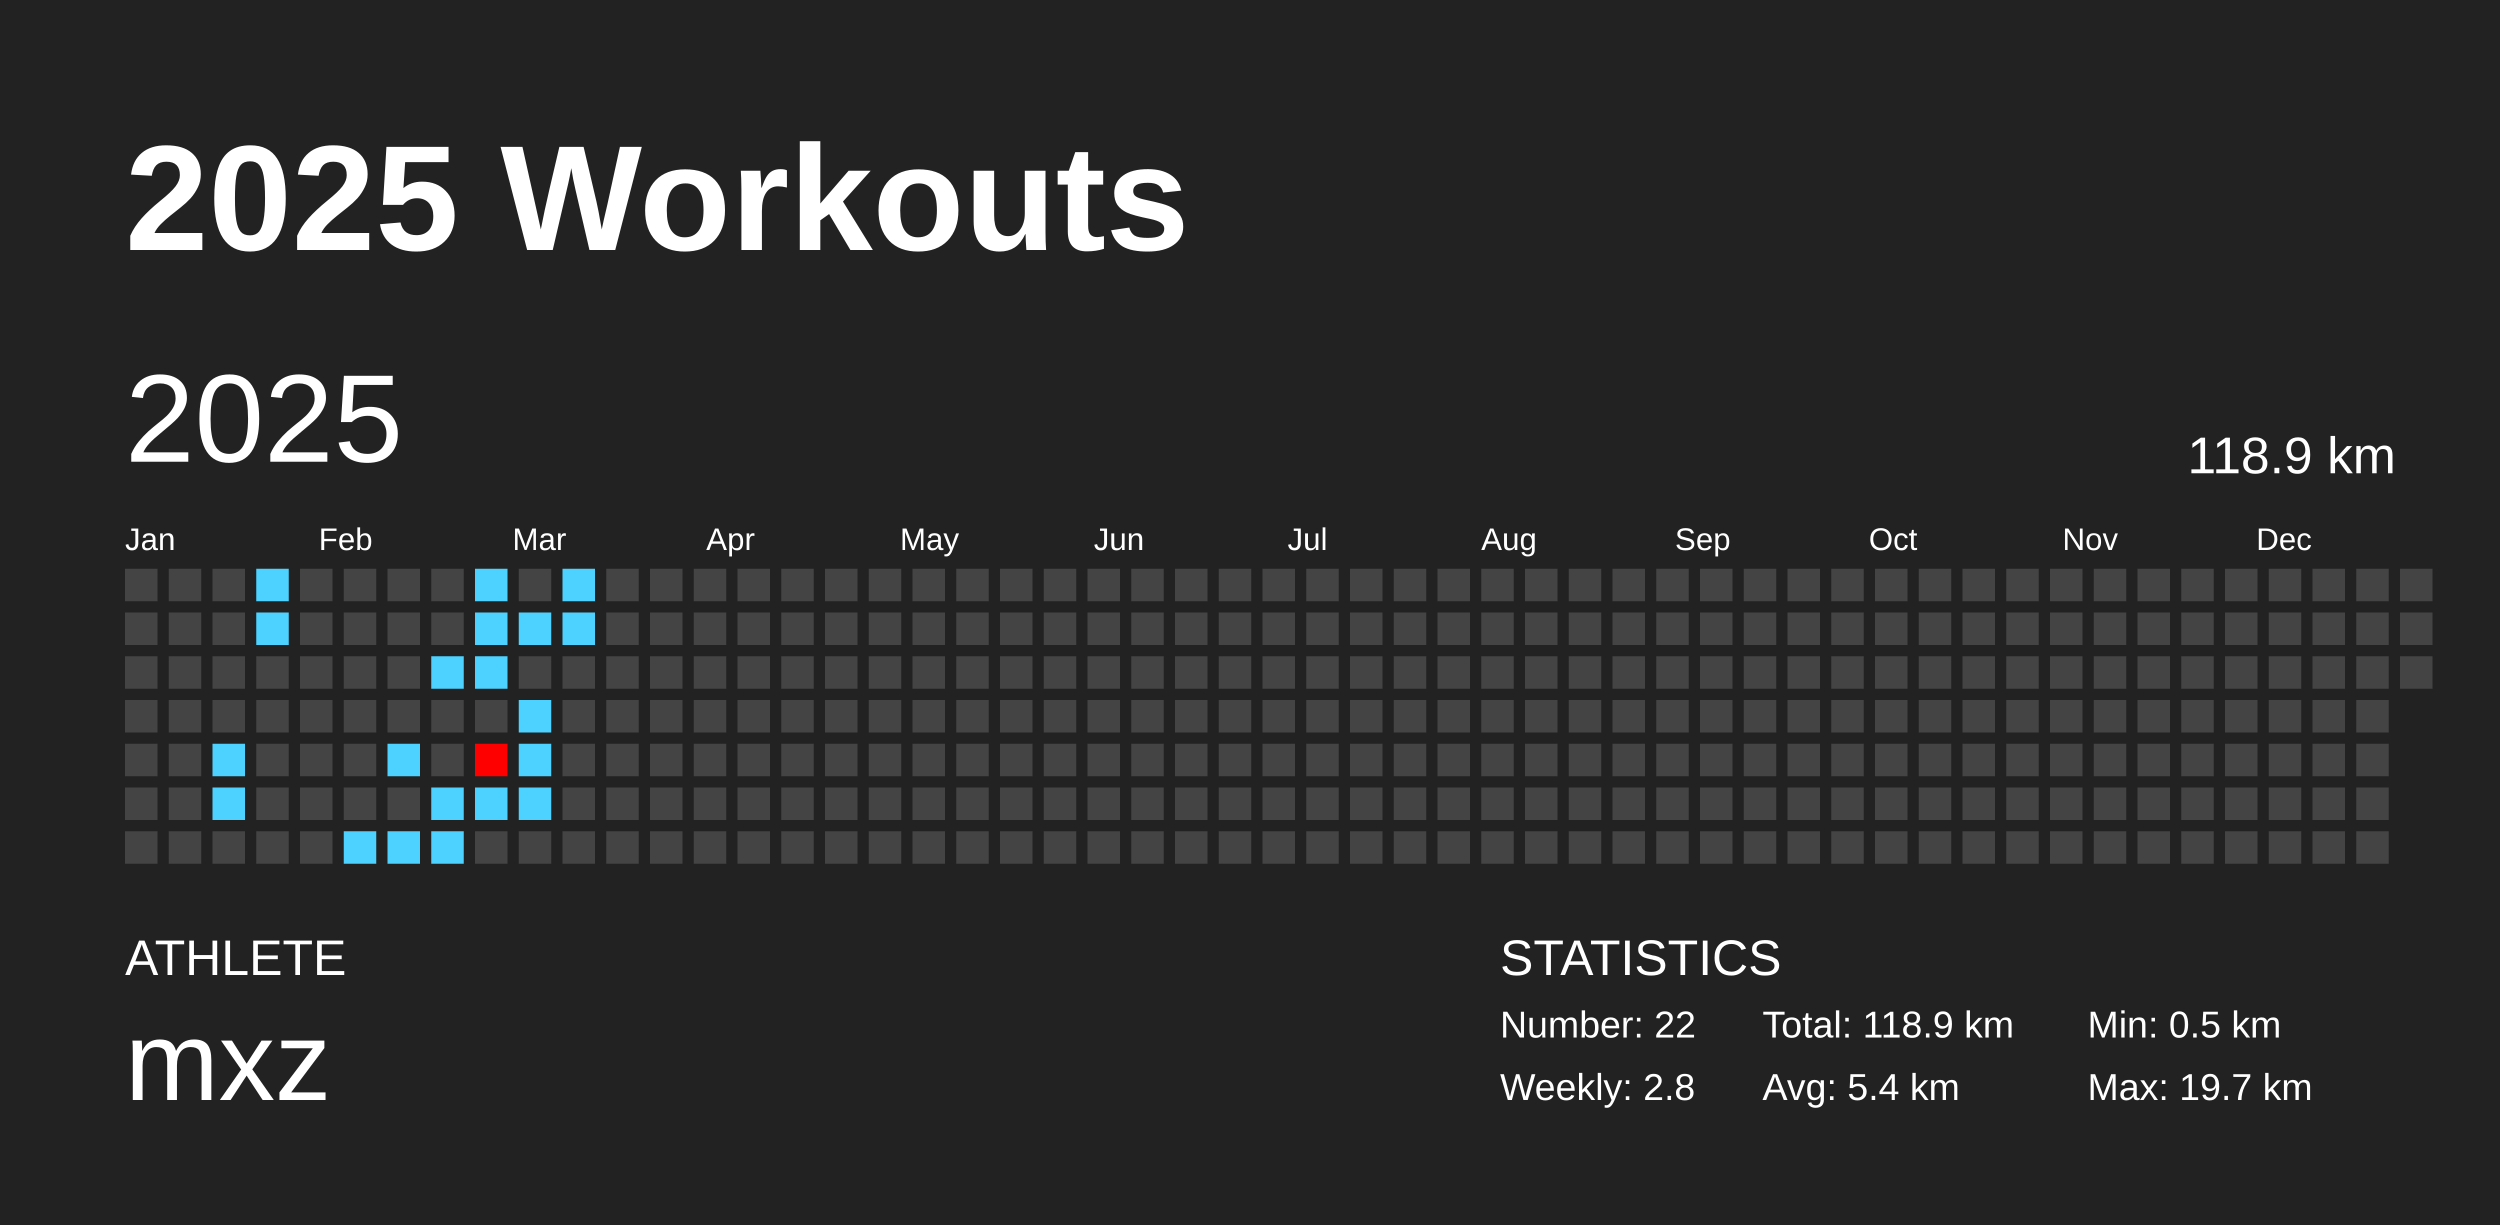
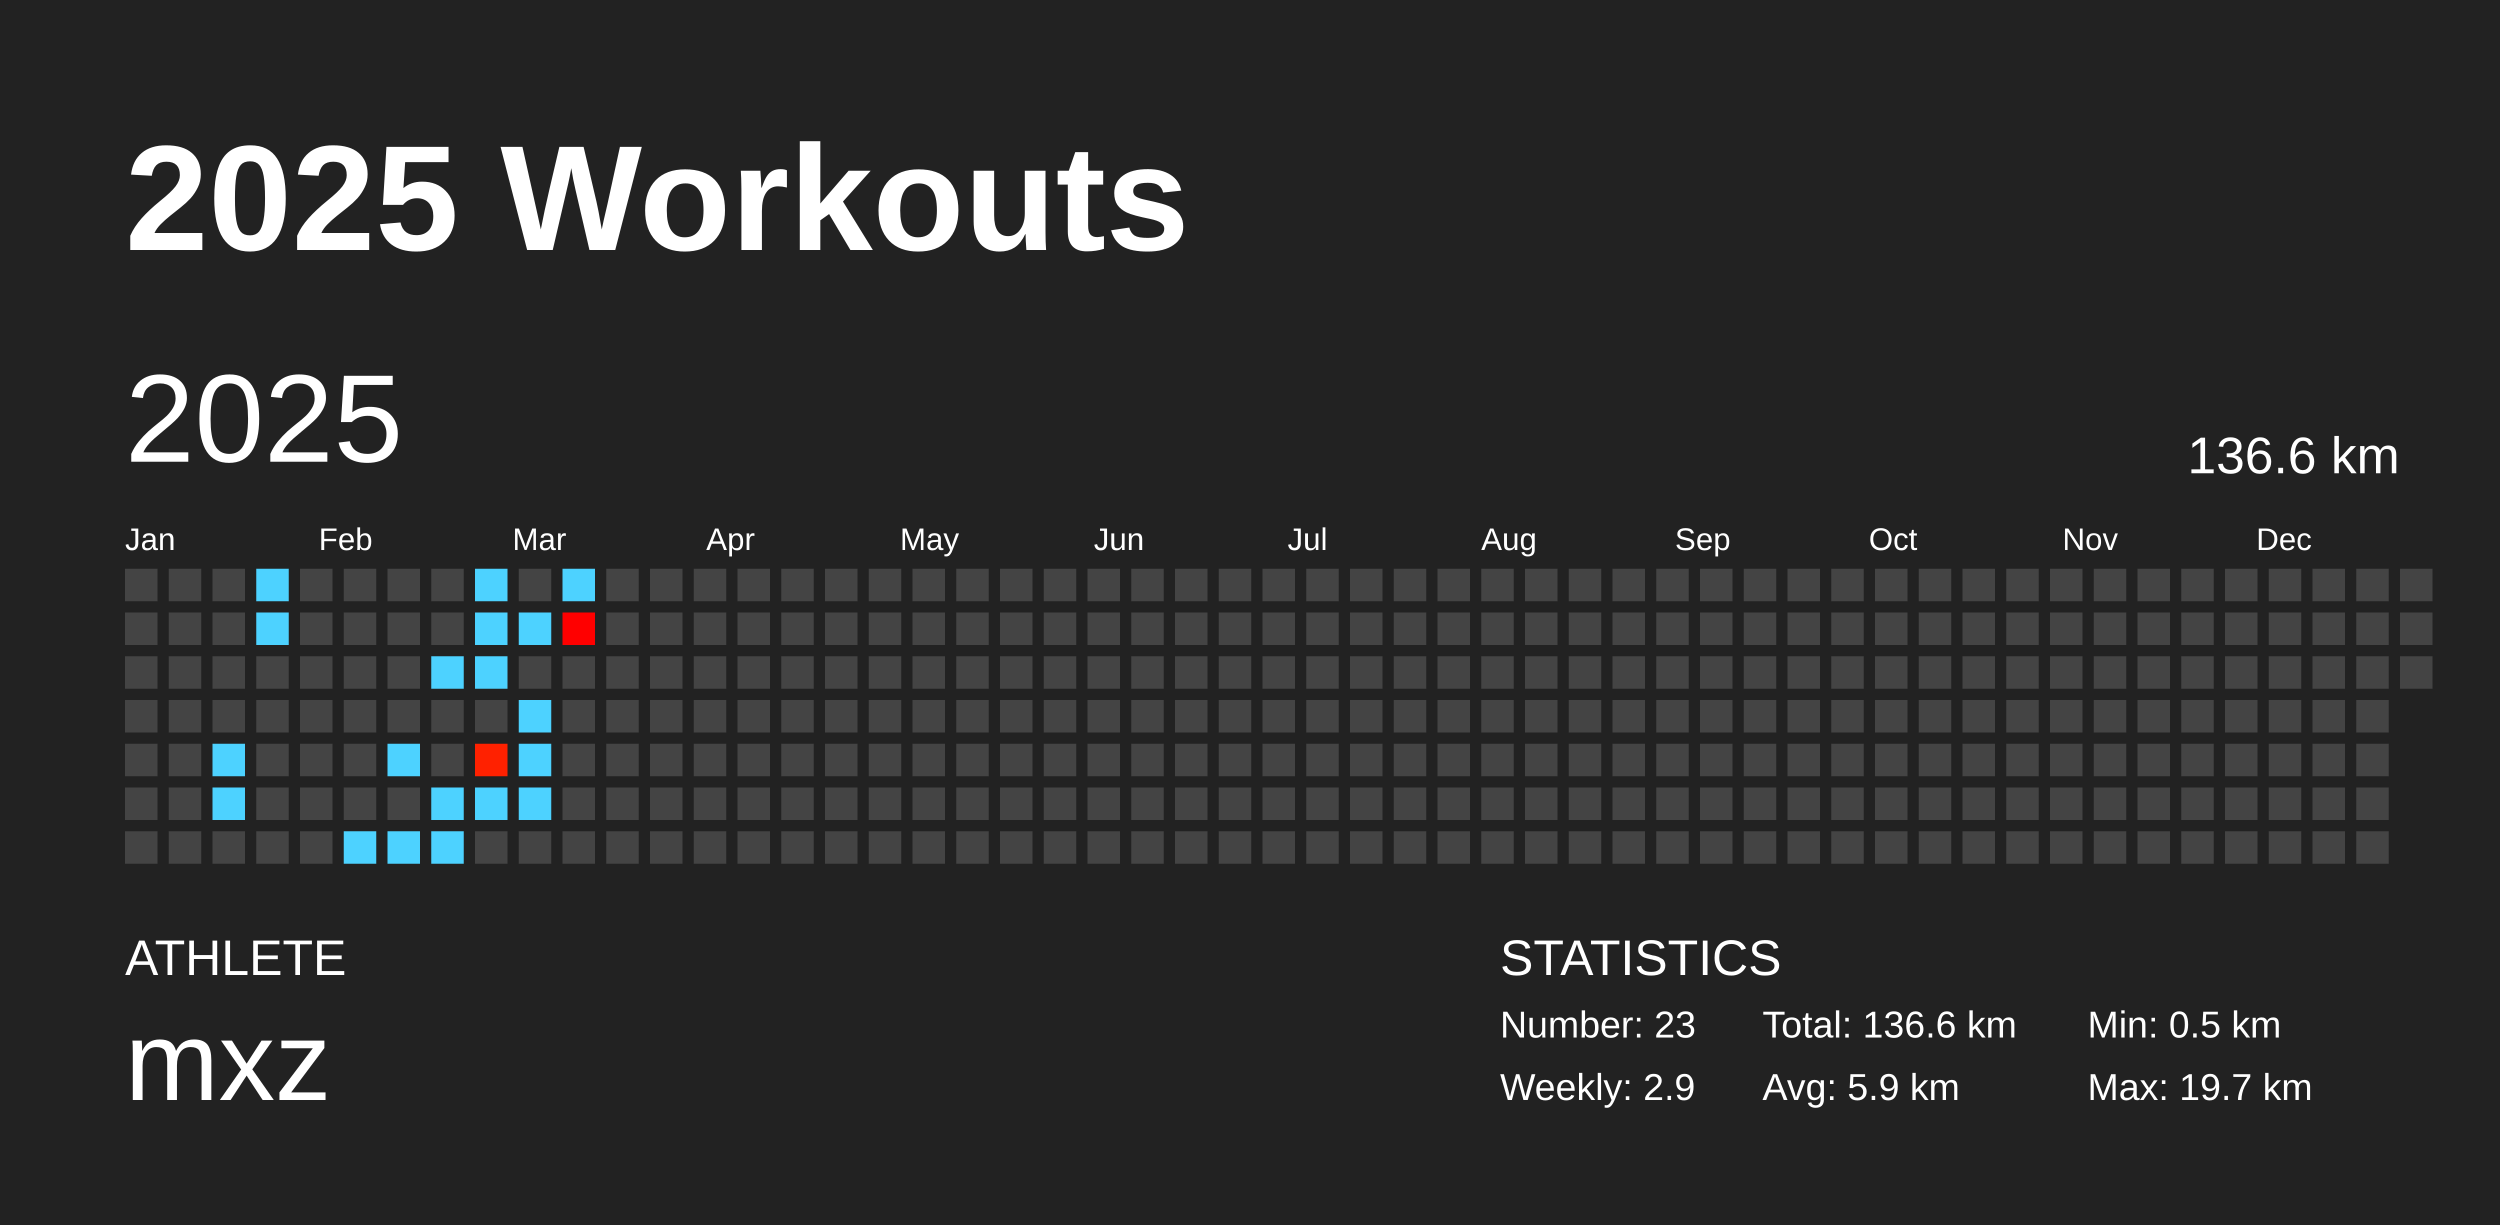
<svg xmlns="http://www.w3.org/2000/svg" baseProfile="full" height="98mm" version="1.1" viewBox="0,0,200,98" width="200mm">
  <defs />
  <rect fill="#222222" height="98" width="200" x="0" y="0" />
  <text fill="#FFFFFF" style="font-size:12px; font-family:Arial; font-weight:bold;" x="10" y="20">2025 Workouts</text>
  <text fill="#FFFFFF" style="font-size:4px; font-family:Arial" x="10" y="78">ATHLETE</text>
  <text fill="#FFFFFF" style="font-size:9px; font-family:Arial" x="10" y="88">mxz</text>
  <text fill="#FFFFFF" style="font-size:4px; font-family:Arial" x="120" y="78">STATISTICS</text>
-   <text fill="#FFFFFF" style="font-size:3px; font-family:Arial" x="120" y="83">Number: 22</text>
-   <text fill="#FFFFFF" style="font-size:3px; font-family:Arial" x="120" y="88">Weekly: 2.8</text>
-   <text fill="#FFFFFF" style="font-size:3px; font-family:Arial" x="141" y="83">Total: 118.9 km</text>
-   <text fill="#FFFFFF" style="font-size:3px; font-family:Arial" x="141" y="88">Avg: 5.4 km</text>
+   <text fill="#FFFFFF" style="font-size:3px; font-family:Arial" x="120" y="83">Number: 23</text>
+   <text fill="#FFFFFF" style="font-size:3px; font-family:Arial" x="120" y="88">Weekly: 2.9</text>
+   <text fill="#FFFFFF" style="font-size:3px; font-family:Arial" x="141" y="83">Total: 136.6 km</text>
+   <text fill="#FFFFFF" style="font-size:3px; font-family:Arial" x="141" y="88">Avg: 5.9 km</text>
  <text fill="#FFFFFF" style="font-size:3px; font-family:Arial" x="167" y="83">Min: 0.5 km</text>
  <text fill="#FFFFFF" style="font-size:3px; font-family:Arial" x="167" y="88">Max: 19.7 km</text>
  <text dominant-baseline="hanging" fill="#FFFFFF" style="font-size:10.0px; font-family:Arial;" x="10" y="30">2025</text>
-   <text dominant-baseline="hanging" fill="#FFFFFF" style="font-size:4.125px; font-family:Arial;" x="175" y="35">118.9 km</text>
+   <text dominant-baseline="hanging" fill="#FFFFFF" style="font-size:4.125px; font-family:Arial;" x="175" y="35">136.6 km</text>
  <text fill="#FFFFFF" style="font-size:2.5px; font-family:Arial" x="10.0" y="44">Jan</text>
  <text fill="#FFFFFF" style="font-size:2.5px; font-family:Arial" x="25.5" y="44">Feb</text>
  <text fill="#FFFFFF" style="font-size:2.5px; font-family:Arial" x="41.0" y="44">Mar</text>
  <text fill="#FFFFFF" style="font-size:2.5px; font-family:Arial" x="56.5" y="44">Apr</text>
  <text fill="#FFFFFF" style="font-size:2.5px; font-family:Arial" x="72.0" y="44">May</text>
  <text fill="#FFFFFF" style="font-size:2.5px; font-family:Arial" x="87.5" y="44">Jun</text>
  <text fill="#FFFFFF" style="font-size:2.5px; font-family:Arial" x="103.0" y="44">Jul</text>
  <text fill="#FFFFFF" style="font-size:2.5px; font-family:Arial" x="118.5" y="44">Aug</text>
  <text fill="#FFFFFF" style="font-size:2.5px; font-family:Arial" x="134.0" y="44">Sep</text>
  <text fill="#FFFFFF" style="font-size:2.5px; font-family:Arial" x="149.5" y="44">Oct</text>
  <text fill="#FFFFFF" style="font-size:2.5px; font-family:Arial" x="165.0" y="44">Nov</text>
  <text fill="#FFFFFF" style="font-size:2.5px; font-family:Arial" x="180.5" y="44">Dec</text>
  <rect fill="#444444" height="2.6" width="2.6" x="10.0" y="45.5" />
  <rect fill="#444444" height="2.6" width="2.6" x="10.0" y="49.0" />
  <rect fill="#444444" height="2.6" width="2.6" x="10.0" y="52.5" />
  <rect fill="#444444" height="2.6" width="2.6" x="10.0" y="56.0" />
  <rect fill="#444444" height="2.6" width="2.6" x="10.0" y="59.5" />
  <rect fill="#444444" height="2.6" width="2.6" x="10.0" y="63.0" />
  <rect fill="#444444" height="2.6" width="2.6" x="10.0" y="66.5" />
  <rect fill="#444444" height="2.6" width="2.6" x="13.5" y="45.5" />
  <rect fill="#444444" height="2.6" width="2.6" x="13.5" y="49.0" />
  <rect fill="#444444" height="2.6" width="2.6" x="13.5" y="52.5" />
  <rect fill="#444444" height="2.6" width="2.6" x="13.5" y="56.0" />
  <rect fill="#444444" height="2.6" width="2.6" x="13.5" y="59.5" />
  <rect fill="#444444" height="2.6" width="2.6" x="13.5" y="63.0" />
  <rect fill="#444444" height="2.6" width="2.6" x="13.5" y="66.5" />
  <rect fill="#444444" height="2.6" width="2.6" x="17.0" y="45.5" />
  <rect fill="#444444" height="2.6" width="2.6" x="17.0" y="49.0" />
  <rect fill="#444444" height="2.6" width="2.6" x="17.0" y="52.5" />
  <rect fill="#444444" height="2.6" width="2.6" x="17.0" y="56.0" />
  <rect fill="#4dd2ff" height="2.6" width="2.6" x="17.0" y="59.5" />
  <rect fill="#4dd2ff" height="2.6" width="2.6" x="17.0" y="63.0" />
  <rect fill="#444444" height="2.6" width="2.6" x="17.0" y="66.5" />
  <rect fill="#4dd2ff" height="2.6" width="2.6" x="20.5" y="45.5" />
  <rect fill="#4dd2ff" height="2.6" width="2.6" x="20.5" y="49.0" />
  <rect fill="#444444" height="2.6" width="2.6" x="20.5" y="52.5" />
  <rect fill="#444444" height="2.6" width="2.6" x="20.5" y="56.0" />
  <rect fill="#444444" height="2.6" width="2.6" x="20.5" y="59.5" />
  <rect fill="#444444" height="2.6" width="2.6" x="20.5" y="63.0" />
  <rect fill="#444444" height="2.6" width="2.6" x="20.5" y="66.5" />
  <rect fill="#444444" height="2.6" width="2.6" x="24.0" y="45.5" />
  <rect fill="#444444" height="2.6" width="2.6" x="24.0" y="49.0" />
  <rect fill="#444444" height="2.6" width="2.6" x="24.0" y="52.5" />
  <rect fill="#444444" height="2.6" width="2.6" x="24.0" y="56.0" />
  <rect fill="#444444" height="2.6" width="2.6" x="24.0" y="59.5" />
  <rect fill="#444444" height="2.6" width="2.6" x="24.0" y="63.0" />
  <rect fill="#444444" height="2.6" width="2.6" x="24.0" y="66.5" />
  <rect fill="#444444" height="2.6" width="2.6" x="27.5" y="45.5" />
  <rect fill="#444444" height="2.6" width="2.6" x="27.5" y="49.0" />
  <rect fill="#444444" height="2.6" width="2.6" x="27.5" y="52.5" />
  <rect fill="#444444" height="2.6" width="2.6" x="27.5" y="56.0" />
  <rect fill="#444444" height="2.6" width="2.6" x="27.5" y="59.5" />
  <rect fill="#444444" height="2.6" width="2.6" x="27.5" y="63.0" />
  <rect fill="#4dd2ff" height="2.6" width="2.6" x="27.5" y="66.5" />
  <rect fill="#444444" height="2.6" width="2.6" x="31.0" y="45.5" />
  <rect fill="#444444" height="2.6" width="2.6" x="31.0" y="49.0" />
  <rect fill="#444444" height="2.6" width="2.6" x="31.0" y="52.5" />
  <rect fill="#444444" height="2.6" width="2.6" x="31.0" y="56.0" />
  <rect fill="#4dd2ff" height="2.6" width="2.6" x="31.0" y="59.5" />
  <rect fill="#444444" height="2.6" width="2.6" x="31.0" y="63.0" />
  <rect fill="#4dd2ff" height="2.6" width="2.6" x="31.0" y="66.5" />
  <rect fill="#444444" height="2.6" width="2.6" x="34.5" y="45.5" />
  <rect fill="#444444" height="2.6" width="2.6" x="34.5" y="49.0" />
  <rect fill="#4dd2ff" height="2.6" width="2.6" x="34.5" y="52.5" />
  <rect fill="#444444" height="2.6" width="2.6" x="34.5" y="56.0" />
  <rect fill="#444444" height="2.6" width="2.6" x="34.5" y="59.5" />
  <rect fill="#4dd2ff" height="2.6" width="2.6" x="34.5" y="63.0" />
  <rect fill="#4dd2ff" height="2.6" width="2.6" x="34.5" y="66.5" />
  <rect fill="#4dd2ff" height="2.6" width="2.6" x="38.0" y="45.5" />
  <rect fill="#4dd2ff" height="2.6" width="2.6" x="38.0" y="49.0" />
  <rect fill="#4dd2ff" height="2.6" width="2.6" x="38.0" y="52.5" />
  <rect fill="#444444" height="2.6" width="2.6" x="38.0" y="56.0" />
-   <rect fill="#ff0000" height="2.6" width="2.6" x="38.0" y="59.5" />
+   <rect fill="#ff2100" height="2.6" width="2.6" x="38.0" y="59.5" />
  <rect fill="#4dd2ff" height="2.6" width="2.6" x="38.0" y="63.0" />
  <rect fill="#444444" height="2.6" width="2.6" x="38.0" y="66.5" />
  <rect fill="#444444" height="2.6" width="2.6" x="41.5" y="45.5" />
  <rect fill="#4dd2ff" height="2.6" width="2.6" x="41.5" y="49.0" />
  <rect fill="#444444" height="2.6" width="2.6" x="41.5" y="52.5" />
  <rect fill="#4dd2ff" height="2.6" width="2.6" x="41.5" y="56.0" />
  <rect fill="#4dd2ff" height="2.6" width="2.6" x="41.5" y="59.5" />
  <rect fill="#4dd2ff" height="2.6" width="2.6" x="41.5" y="63.0" />
  <rect fill="#444444" height="2.6" width="2.6" x="41.5" y="66.5" />
  <rect fill="#4dd2ff" height="2.6" width="2.6" x="45.0" y="45.5" />
-   <rect fill="#4dd2ff" height="2.6" width="2.6" x="45.0" y="49.0" />
+   <rect fill="red" height="2.6" width="2.6" x="45.0" y="49.0" />
  <rect fill="#444444" height="2.6" width="2.6" x="45.0" y="52.5" />
  <rect fill="#444444" height="2.6" width="2.6" x="45.0" y="56.0" />
  <rect fill="#444444" height="2.6" width="2.6" x="45.0" y="59.5" />
  <rect fill="#444444" height="2.6" width="2.6" x="45.0" y="63.0" />
  <rect fill="#444444" height="2.6" width="2.6" x="45.0" y="66.5" />
  <rect fill="#444444" height="2.6" width="2.6" x="48.5" y="45.5" />
  <rect fill="#444444" height="2.6" width="2.6" x="48.5" y="49.0" />
  <rect fill="#444444" height="2.6" width="2.6" x="48.5" y="52.5" />
  <rect fill="#444444" height="2.6" width="2.6" x="48.5" y="56.0" />
  <rect fill="#444444" height="2.6" width="2.6" x="48.5" y="59.5" />
  <rect fill="#444444" height="2.6" width="2.6" x="48.5" y="63.0" />
  <rect fill="#444444" height="2.6" width="2.6" x="48.5" y="66.5" />
  <rect fill="#444444" height="2.6" width="2.6" x="52.0" y="45.5" />
  <rect fill="#444444" height="2.6" width="2.6" x="52.0" y="49.0" />
  <rect fill="#444444" height="2.6" width="2.6" x="52.0" y="52.5" />
  <rect fill="#444444" height="2.6" width="2.6" x="52.0" y="56.0" />
  <rect fill="#444444" height="2.6" width="2.6" x="52.0" y="59.5" />
  <rect fill="#444444" height="2.6" width="2.6" x="52.0" y="63.0" />
  <rect fill="#444444" height="2.6" width="2.6" x="52.0" y="66.5" />
  <rect fill="#444444" height="2.6" width="2.6" x="55.5" y="45.5" />
  <rect fill="#444444" height="2.6" width="2.6" x="55.5" y="49.0" />
  <rect fill="#444444" height="2.6" width="2.6" x="55.5" y="52.5" />
  <rect fill="#444444" height="2.6" width="2.6" x="55.5" y="56.0" />
  <rect fill="#444444" height="2.6" width="2.6" x="55.5" y="59.5" />
  <rect fill="#444444" height="2.6" width="2.6" x="55.5" y="63.0" />
  <rect fill="#444444" height="2.6" width="2.6" x="55.5" y="66.5" />
  <rect fill="#444444" height="2.6" width="2.6" x="59.0" y="45.5" />
  <rect fill="#444444" height="2.6" width="2.6" x="59.0" y="49.0" />
  <rect fill="#444444" height="2.6" width="2.6" x="59.0" y="52.5" />
  <rect fill="#444444" height="2.6" width="2.6" x="59.0" y="56.0" />
  <rect fill="#444444" height="2.6" width="2.6" x="59.0" y="59.5" />
  <rect fill="#444444" height="2.6" width="2.6" x="59.0" y="63.0" />
  <rect fill="#444444" height="2.6" width="2.6" x="59.0" y="66.5" />
  <rect fill="#444444" height="2.6" width="2.6" x="62.5" y="45.5" />
  <rect fill="#444444" height="2.6" width="2.6" x="62.5" y="49.0" />
  <rect fill="#444444" height="2.6" width="2.6" x="62.5" y="52.5" />
  <rect fill="#444444" height="2.6" width="2.6" x="62.5" y="56.0" />
  <rect fill="#444444" height="2.6" width="2.6" x="62.5" y="59.5" />
  <rect fill="#444444" height="2.6" width="2.6" x="62.5" y="63.0" />
  <rect fill="#444444" height="2.6" width="2.6" x="62.5" y="66.5" />
  <rect fill="#444444" height="2.6" width="2.6" x="66.0" y="45.5" />
  <rect fill="#444444" height="2.6" width="2.6" x="66.0" y="49.0" />
  <rect fill="#444444" height="2.6" width="2.6" x="66.0" y="52.5" />
  <rect fill="#444444" height="2.6" width="2.6" x="66.0" y="56.0" />
  <rect fill="#444444" height="2.6" width="2.6" x="66.0" y="59.5" />
  <rect fill="#444444" height="2.6" width="2.6" x="66.0" y="63.0" />
  <rect fill="#444444" height="2.6" width="2.6" x="66.0" y="66.5" />
  <rect fill="#444444" height="2.6" width="2.6" x="69.5" y="45.5" />
  <rect fill="#444444" height="2.6" width="2.6" x="69.5" y="49.0" />
  <rect fill="#444444" height="2.6" width="2.6" x="69.5" y="52.5" />
  <rect fill="#444444" height="2.6" width="2.6" x="69.5" y="56.0" />
  <rect fill="#444444" height="2.6" width="2.6" x="69.5" y="59.5" />
  <rect fill="#444444" height="2.6" width="2.6" x="69.5" y="63.0" />
  <rect fill="#444444" height="2.6" width="2.6" x="69.5" y="66.5" />
  <rect fill="#444444" height="2.6" width="2.6" x="73.0" y="45.5" />
  <rect fill="#444444" height="2.6" width="2.6" x="73.0" y="49.0" />
  <rect fill="#444444" height="2.6" width="2.6" x="73.0" y="52.5" />
  <rect fill="#444444" height="2.6" width="2.6" x="73.0" y="56.0" />
  <rect fill="#444444" height="2.6" width="2.6" x="73.0" y="59.5" />
  <rect fill="#444444" height="2.6" width="2.6" x="73.0" y="63.0" />
  <rect fill="#444444" height="2.6" width="2.6" x="73.0" y="66.5" />
  <rect fill="#444444" height="2.6" width="2.6" x="76.5" y="45.5" />
  <rect fill="#444444" height="2.6" width="2.6" x="76.5" y="49.0" />
  <rect fill="#444444" height="2.6" width="2.6" x="76.5" y="52.5" />
  <rect fill="#444444" height="2.6" width="2.6" x="76.5" y="56.0" />
  <rect fill="#444444" height="2.6" width="2.6" x="76.5" y="59.5" />
  <rect fill="#444444" height="2.6" width="2.6" x="76.5" y="63.0" />
  <rect fill="#444444" height="2.6" width="2.6" x="76.5" y="66.5" />
  <rect fill="#444444" height="2.6" width="2.6" x="80.0" y="45.5" />
  <rect fill="#444444" height="2.6" width="2.6" x="80.0" y="49.0" />
  <rect fill="#444444" height="2.6" width="2.6" x="80.0" y="52.5" />
  <rect fill="#444444" height="2.6" width="2.6" x="80.0" y="56.0" />
  <rect fill="#444444" height="2.6" width="2.6" x="80.0" y="59.5" />
  <rect fill="#444444" height="2.6" width="2.6" x="80.0" y="63.0" />
  <rect fill="#444444" height="2.6" width="2.6" x="80.0" y="66.5" />
  <rect fill="#444444" height="2.6" width="2.6" x="83.5" y="45.5" />
  <rect fill="#444444" height="2.6" width="2.6" x="83.5" y="49.0" />
  <rect fill="#444444" height="2.6" width="2.6" x="83.5" y="52.5" />
  <rect fill="#444444" height="2.6" width="2.6" x="83.5" y="56.0" />
  <rect fill="#444444" height="2.6" width="2.6" x="83.5" y="59.5" />
  <rect fill="#444444" height="2.6" width="2.6" x="83.5" y="63.0" />
  <rect fill="#444444" height="2.6" width="2.6" x="83.5" y="66.5" />
  <rect fill="#444444" height="2.6" width="2.6" x="87.0" y="45.5" />
  <rect fill="#444444" height="2.6" width="2.6" x="87.0" y="49.0" />
  <rect fill="#444444" height="2.6" width="2.6" x="87.0" y="52.5" />
  <rect fill="#444444" height="2.6" width="2.6" x="87.0" y="56.0" />
  <rect fill="#444444" height="2.6" width="2.6" x="87.0" y="59.5" />
  <rect fill="#444444" height="2.6" width="2.6" x="87.0" y="63.0" />
  <rect fill="#444444" height="2.6" width="2.6" x="87.0" y="66.5" />
  <rect fill="#444444" height="2.6" width="2.6" x="90.5" y="45.5" />
  <rect fill="#444444" height="2.6" width="2.6" x="90.5" y="49.0" />
  <rect fill="#444444" height="2.6" width="2.6" x="90.5" y="52.5" />
  <rect fill="#444444" height="2.6" width="2.6" x="90.5" y="56.0" />
  <rect fill="#444444" height="2.6" width="2.6" x="90.5" y="59.5" />
  <rect fill="#444444" height="2.6" width="2.6" x="90.5" y="63.0" />
  <rect fill="#444444" height="2.6" width="2.6" x="90.5" y="66.5" />
  <rect fill="#444444" height="2.6" width="2.6" x="94.0" y="45.5" />
  <rect fill="#444444" height="2.6" width="2.6" x="94.0" y="49.0" />
  <rect fill="#444444" height="2.6" width="2.6" x="94.0" y="52.5" />
  <rect fill="#444444" height="2.6" width="2.6" x="94.0" y="56.0" />
  <rect fill="#444444" height="2.6" width="2.6" x="94.0" y="59.5" />
  <rect fill="#444444" height="2.6" width="2.6" x="94.0" y="63.0" />
  <rect fill="#444444" height="2.6" width="2.6" x="94.0" y="66.5" />
  <rect fill="#444444" height="2.6" width="2.6" x="97.5" y="45.5" />
  <rect fill="#444444" height="2.6" width="2.6" x="97.5" y="49.0" />
  <rect fill="#444444" height="2.6" width="2.6" x="97.5" y="52.5" />
  <rect fill="#444444" height="2.6" width="2.6" x="97.5" y="56.0" />
  <rect fill="#444444" height="2.6" width="2.6" x="97.5" y="59.5" />
  <rect fill="#444444" height="2.6" width="2.6" x="97.5" y="63.0" />
  <rect fill="#444444" height="2.6" width="2.6" x="97.5" y="66.5" />
  <rect fill="#444444" height="2.6" width="2.6" x="101.0" y="45.5" />
  <rect fill="#444444" height="2.6" width="2.6" x="101.0" y="49.0" />
  <rect fill="#444444" height="2.6" width="2.6" x="101.0" y="52.5" />
  <rect fill="#444444" height="2.6" width="2.6" x="101.0" y="56.0" />
  <rect fill="#444444" height="2.6" width="2.6" x="101.0" y="59.5" />
  <rect fill="#444444" height="2.6" width="2.6" x="101.0" y="63.0" />
  <rect fill="#444444" height="2.6" width="2.6" x="101.0" y="66.5" />
  <rect fill="#444444" height="2.6" width="2.6" x="104.5" y="45.5" />
  <rect fill="#444444" height="2.6" width="2.6" x="104.5" y="49.0" />
  <rect fill="#444444" height="2.6" width="2.6" x="104.5" y="52.5" />
  <rect fill="#444444" height="2.6" width="2.6" x="104.5" y="56.0" />
  <rect fill="#444444" height="2.6" width="2.6" x="104.5" y="59.5" />
  <rect fill="#444444" height="2.6" width="2.6" x="104.5" y="63.0" />
  <rect fill="#444444" height="2.6" width="2.6" x="104.5" y="66.5" />
  <rect fill="#444444" height="2.6" width="2.6" x="108.0" y="45.5" />
  <rect fill="#444444" height="2.6" width="2.6" x="108.0" y="49.0" />
  <rect fill="#444444" height="2.6" width="2.6" x="108.0" y="52.5" />
  <rect fill="#444444" height="2.6" width="2.6" x="108.0" y="56.0" />
  <rect fill="#444444" height="2.6" width="2.6" x="108.0" y="59.5" />
  <rect fill="#444444" height="2.6" width="2.6" x="108.0" y="63.0" />
  <rect fill="#444444" height="2.6" width="2.6" x="108.0" y="66.5" />
  <rect fill="#444444" height="2.6" width="2.6" x="111.5" y="45.5" />
  <rect fill="#444444" height="2.6" width="2.6" x="111.5" y="49.0" />
  <rect fill="#444444" height="2.6" width="2.6" x="111.5" y="52.5" />
  <rect fill="#444444" height="2.6" width="2.6" x="111.5" y="56.0" />
  <rect fill="#444444" height="2.6" width="2.6" x="111.5" y="59.5" />
  <rect fill="#444444" height="2.6" width="2.6" x="111.5" y="63.0" />
  <rect fill="#444444" height="2.6" width="2.6" x="111.5" y="66.5" />
  <rect fill="#444444" height="2.6" width="2.6" x="115.0" y="45.5" />
  <rect fill="#444444" height="2.6" width="2.6" x="115.0" y="49.0" />
  <rect fill="#444444" height="2.6" width="2.6" x="115.0" y="52.5" />
  <rect fill="#444444" height="2.6" width="2.6" x="115.0" y="56.0" />
  <rect fill="#444444" height="2.6" width="2.6" x="115.0" y="59.5" />
  <rect fill="#444444" height="2.6" width="2.6" x="115.0" y="63.0" />
  <rect fill="#444444" height="2.6" width="2.6" x="115.0" y="66.5" />
  <rect fill="#444444" height="2.6" width="2.6" x="118.5" y="45.5" />
  <rect fill="#444444" height="2.6" width="2.6" x="118.5" y="49.0" />
  <rect fill="#444444" height="2.6" width="2.6" x="118.5" y="52.5" />
  <rect fill="#444444" height="2.6" width="2.6" x="118.5" y="56.0" />
  <rect fill="#444444" height="2.6" width="2.6" x="118.5" y="59.5" />
  <rect fill="#444444" height="2.6" width="2.6" x="118.5" y="63.0" />
  <rect fill="#444444" height="2.6" width="2.6" x="118.5" y="66.5" />
  <rect fill="#444444" height="2.6" width="2.6" x="122.0" y="45.5" />
  <rect fill="#444444" height="2.6" width="2.6" x="122.0" y="49.0" />
  <rect fill="#444444" height="2.6" width="2.6" x="122.0" y="52.5" />
  <rect fill="#444444" height="2.6" width="2.6" x="122.0" y="56.0" />
  <rect fill="#444444" height="2.6" width="2.6" x="122.0" y="59.5" />
  <rect fill="#444444" height="2.6" width="2.6" x="122.0" y="63.0" />
  <rect fill="#444444" height="2.6" width="2.6" x="122.0" y="66.5" />
  <rect fill="#444444" height="2.6" width="2.6" x="125.5" y="45.5" />
  <rect fill="#444444" height="2.6" width="2.6" x="125.5" y="49.0" />
  <rect fill="#444444" height="2.6" width="2.6" x="125.5" y="52.5" />
  <rect fill="#444444" height="2.6" width="2.6" x="125.5" y="56.0" />
  <rect fill="#444444" height="2.6" width="2.6" x="125.5" y="59.5" />
  <rect fill="#444444" height="2.6" width="2.6" x="125.5" y="63.0" />
  <rect fill="#444444" height="2.6" width="2.6" x="125.5" y="66.5" />
  <rect fill="#444444" height="2.6" width="2.6" x="129.0" y="45.5" />
  <rect fill="#444444" height="2.6" width="2.6" x="129.0" y="49.0" />
  <rect fill="#444444" height="2.6" width="2.6" x="129.0" y="52.5" />
  <rect fill="#444444" height="2.6" width="2.6" x="129.0" y="56.0" />
  <rect fill="#444444" height="2.6" width="2.6" x="129.0" y="59.5" />
  <rect fill="#444444" height="2.6" width="2.6" x="129.0" y="63.0" />
  <rect fill="#444444" height="2.6" width="2.6" x="129.0" y="66.5" />
  <rect fill="#444444" height="2.6" width="2.6" x="132.5" y="45.5" />
  <rect fill="#444444" height="2.6" width="2.6" x="132.5" y="49.0" />
  <rect fill="#444444" height="2.6" width="2.6" x="132.5" y="52.5" />
  <rect fill="#444444" height="2.6" width="2.6" x="132.5" y="56.0" />
  <rect fill="#444444" height="2.6" width="2.6" x="132.5" y="59.5" />
  <rect fill="#444444" height="2.6" width="2.6" x="132.5" y="63.0" />
  <rect fill="#444444" height="2.6" width="2.6" x="132.5" y="66.5" />
  <rect fill="#444444" height="2.6" width="2.6" x="136.0" y="45.5" />
  <rect fill="#444444" height="2.6" width="2.6" x="136.0" y="49.0" />
  <rect fill="#444444" height="2.6" width="2.6" x="136.0" y="52.5" />
  <rect fill="#444444" height="2.6" width="2.6" x="136.0" y="56.0" />
  <rect fill="#444444" height="2.6" width="2.6" x="136.0" y="59.5" />
  <rect fill="#444444" height="2.6" width="2.6" x="136.0" y="63.0" />
  <rect fill="#444444" height="2.6" width="2.6" x="136.0" y="66.5" />
  <rect fill="#444444" height="2.6" width="2.6" x="139.5" y="45.5" />
  <rect fill="#444444" height="2.6" width="2.6" x="139.5" y="49.0" />
  <rect fill="#444444" height="2.6" width="2.6" x="139.5" y="52.5" />
  <rect fill="#444444" height="2.6" width="2.6" x="139.5" y="56.0" />
  <rect fill="#444444" height="2.6" width="2.6" x="139.5" y="59.5" />
  <rect fill="#444444" height="2.6" width="2.6" x="139.5" y="63.0" />
  <rect fill="#444444" height="2.6" width="2.6" x="139.5" y="66.5" />
  <rect fill="#444444" height="2.6" width="2.6" x="143.0" y="45.5" />
  <rect fill="#444444" height="2.6" width="2.6" x="143.0" y="49.0" />
  <rect fill="#444444" height="2.6" width="2.6" x="143.0" y="52.5" />
  <rect fill="#444444" height="2.6" width="2.6" x="143.0" y="56.0" />
  <rect fill="#444444" height="2.6" width="2.6" x="143.0" y="59.5" />
  <rect fill="#444444" height="2.6" width="2.6" x="143.0" y="63.0" />
  <rect fill="#444444" height="2.6" width="2.6" x="143.0" y="66.5" />
  <rect fill="#444444" height="2.6" width="2.6" x="146.5" y="45.5" />
  <rect fill="#444444" height="2.6" width="2.6" x="146.5" y="49.0" />
  <rect fill="#444444" height="2.6" width="2.6" x="146.5" y="52.5" />
  <rect fill="#444444" height="2.6" width="2.6" x="146.5" y="56.0" />
  <rect fill="#444444" height="2.6" width="2.6" x="146.5" y="59.5" />
  <rect fill="#444444" height="2.6" width="2.6" x="146.5" y="63.0" />
  <rect fill="#444444" height="2.6" width="2.6" x="146.5" y="66.5" />
  <rect fill="#444444" height="2.6" width="2.6" x="150.0" y="45.5" />
  <rect fill="#444444" height="2.6" width="2.6" x="150.0" y="49.0" />
  <rect fill="#444444" height="2.6" width="2.6" x="150.0" y="52.5" />
  <rect fill="#444444" height="2.6" width="2.6" x="150.0" y="56.0" />
  <rect fill="#444444" height="2.6" width="2.6" x="150.0" y="59.5" />
  <rect fill="#444444" height="2.6" width="2.6" x="150.0" y="63.0" />
  <rect fill="#444444" height="2.6" width="2.6" x="150.0" y="66.5" />
  <rect fill="#444444" height="2.6" width="2.6" x="153.5" y="45.5" />
  <rect fill="#444444" height="2.6" width="2.6" x="153.5" y="49.0" />
  <rect fill="#444444" height="2.6" width="2.6" x="153.5" y="52.5" />
  <rect fill="#444444" height="2.6" width="2.6" x="153.5" y="56.0" />
  <rect fill="#444444" height="2.6" width="2.6" x="153.5" y="59.5" />
  <rect fill="#444444" height="2.6" width="2.6" x="153.5" y="63.0" />
  <rect fill="#444444" height="2.6" width="2.6" x="153.5" y="66.5" />
  <rect fill="#444444" height="2.6" width="2.6" x="157.0" y="45.5" />
  <rect fill="#444444" height="2.6" width="2.6" x="157.0" y="49.0" />
  <rect fill="#444444" height="2.6" width="2.6" x="157.0" y="52.5" />
  <rect fill="#444444" height="2.6" width="2.6" x="157.0" y="56.0" />
  <rect fill="#444444" height="2.6" width="2.6" x="157.0" y="59.5" />
  <rect fill="#444444" height="2.6" width="2.6" x="157.0" y="63.0" />
  <rect fill="#444444" height="2.6" width="2.6" x="157.0" y="66.5" />
  <rect fill="#444444" height="2.6" width="2.6" x="160.5" y="45.5" />
  <rect fill="#444444" height="2.6" width="2.6" x="160.5" y="49.0" />
  <rect fill="#444444" height="2.6" width="2.6" x="160.5" y="52.5" />
  <rect fill="#444444" height="2.6" width="2.6" x="160.5" y="56.0" />
  <rect fill="#444444" height="2.6" width="2.6" x="160.5" y="59.5" />
  <rect fill="#444444" height="2.6" width="2.6" x="160.5" y="63.0" />
  <rect fill="#444444" height="2.6" width="2.6" x="160.5" y="66.5" />
  <rect fill="#444444" height="2.6" width="2.6" x="164.0" y="45.5" />
  <rect fill="#444444" height="2.6" width="2.6" x="164.0" y="49.0" />
  <rect fill="#444444" height="2.6" width="2.6" x="164.0" y="52.5" />
  <rect fill="#444444" height="2.6" width="2.6" x="164.0" y="56.0" />
  <rect fill="#444444" height="2.6" width="2.6" x="164.0" y="59.5" />
  <rect fill="#444444" height="2.6" width="2.6" x="164.0" y="63.0" />
  <rect fill="#444444" height="2.6" width="2.6" x="164.0" y="66.5" />
  <rect fill="#444444" height="2.6" width="2.6" x="167.5" y="45.5" />
  <rect fill="#444444" height="2.6" width="2.6" x="167.5" y="49.0" />
  <rect fill="#444444" height="2.6" width="2.6" x="167.5" y="52.5" />
  <rect fill="#444444" height="2.6" width="2.6" x="167.5" y="56.0" />
  <rect fill="#444444" height="2.6" width="2.6" x="167.5" y="59.5" />
  <rect fill="#444444" height="2.6" width="2.6" x="167.5" y="63.0" />
  <rect fill="#444444" height="2.6" width="2.6" x="167.5" y="66.5" />
  <rect fill="#444444" height="2.6" width="2.6" x="171.0" y="45.5" />
  <rect fill="#444444" height="2.6" width="2.6" x="171.0" y="49.0" />
  <rect fill="#444444" height="2.6" width="2.6" x="171.0" y="52.5" />
  <rect fill="#444444" height="2.6" width="2.6" x="171.0" y="56.0" />
  <rect fill="#444444" height="2.6" width="2.6" x="171.0" y="59.5" />
  <rect fill="#444444" height="2.6" width="2.6" x="171.0" y="63.0" />
  <rect fill="#444444" height="2.6" width="2.6" x="171.0" y="66.5" />
  <rect fill="#444444" height="2.6" width="2.6" x="174.5" y="45.5" />
  <rect fill="#444444" height="2.6" width="2.6" x="174.5" y="49.0" />
  <rect fill="#444444" height="2.6" width="2.6" x="174.5" y="52.5" />
  <rect fill="#444444" height="2.6" width="2.6" x="174.5" y="56.0" />
  <rect fill="#444444" height="2.6" width="2.6" x="174.5" y="59.5" />
  <rect fill="#444444" height="2.6" width="2.6" x="174.5" y="63.0" />
  <rect fill="#444444" height="2.6" width="2.6" x="174.5" y="66.5" />
  <rect fill="#444444" height="2.6" width="2.6" x="178.0" y="45.5" />
  <rect fill="#444444" height="2.6" width="2.6" x="178.0" y="49.0" />
  <rect fill="#444444" height="2.6" width="2.6" x="178.0" y="52.5" />
  <rect fill="#444444" height="2.6" width="2.6" x="178.0" y="56.0" />
  <rect fill="#444444" height="2.6" width="2.6" x="178.0" y="59.5" />
  <rect fill="#444444" height="2.6" width="2.6" x="178.0" y="63.0" />
  <rect fill="#444444" height="2.6" width="2.6" x="178.0" y="66.5" />
  <rect fill="#444444" height="2.6" width="2.6" x="181.5" y="45.5" />
  <rect fill="#444444" height="2.6" width="2.6" x="181.5" y="49.0" />
  <rect fill="#444444" height="2.6" width="2.6" x="181.5" y="52.5" />
  <rect fill="#444444" height="2.6" width="2.6" x="181.5" y="56.0" />
  <rect fill="#444444" height="2.6" width="2.6" x="181.5" y="59.5" />
  <rect fill="#444444" height="2.6" width="2.6" x="181.5" y="63.0" />
  <rect fill="#444444" height="2.6" width="2.6" x="181.5" y="66.5" />
  <rect fill="#444444" height="2.6" width="2.6" x="185.0" y="45.5" />
  <rect fill="#444444" height="2.6" width="2.6" x="185.0" y="49.0" />
  <rect fill="#444444" height="2.6" width="2.6" x="185.0" y="52.5" />
  <rect fill="#444444" height="2.6" width="2.6" x="185.0" y="56.0" />
  <rect fill="#444444" height="2.6" width="2.6" x="185.0" y="59.5" />
  <rect fill="#444444" height="2.6" width="2.6" x="185.0" y="63.0" />
  <rect fill="#444444" height="2.6" width="2.6" x="185.0" y="66.5" />
  <rect fill="#444444" height="2.6" width="2.6" x="188.5" y="45.5" />
  <rect fill="#444444" height="2.6" width="2.6" x="188.5" y="49.0" />
  <rect fill="#444444" height="2.6" width="2.6" x="188.5" y="52.5" />
  <rect fill="#444444" height="2.6" width="2.6" x="188.5" y="56.0" />
  <rect fill="#444444" height="2.6" width="2.6" x="188.5" y="59.5" />
  <rect fill="#444444" height="2.6" width="2.6" x="188.5" y="63.0" />
  <rect fill="#444444" height="2.6" width="2.6" x="188.5" y="66.5" />
  <rect fill="#444444" height="2.6" width="2.6" x="192.0" y="45.5" />
  <rect fill="#444444" height="2.6" width="2.6" x="192.0" y="49.0" />
  <rect fill="#444444" height="2.6" width="2.6" x="192.0" y="52.5" />
</svg>
